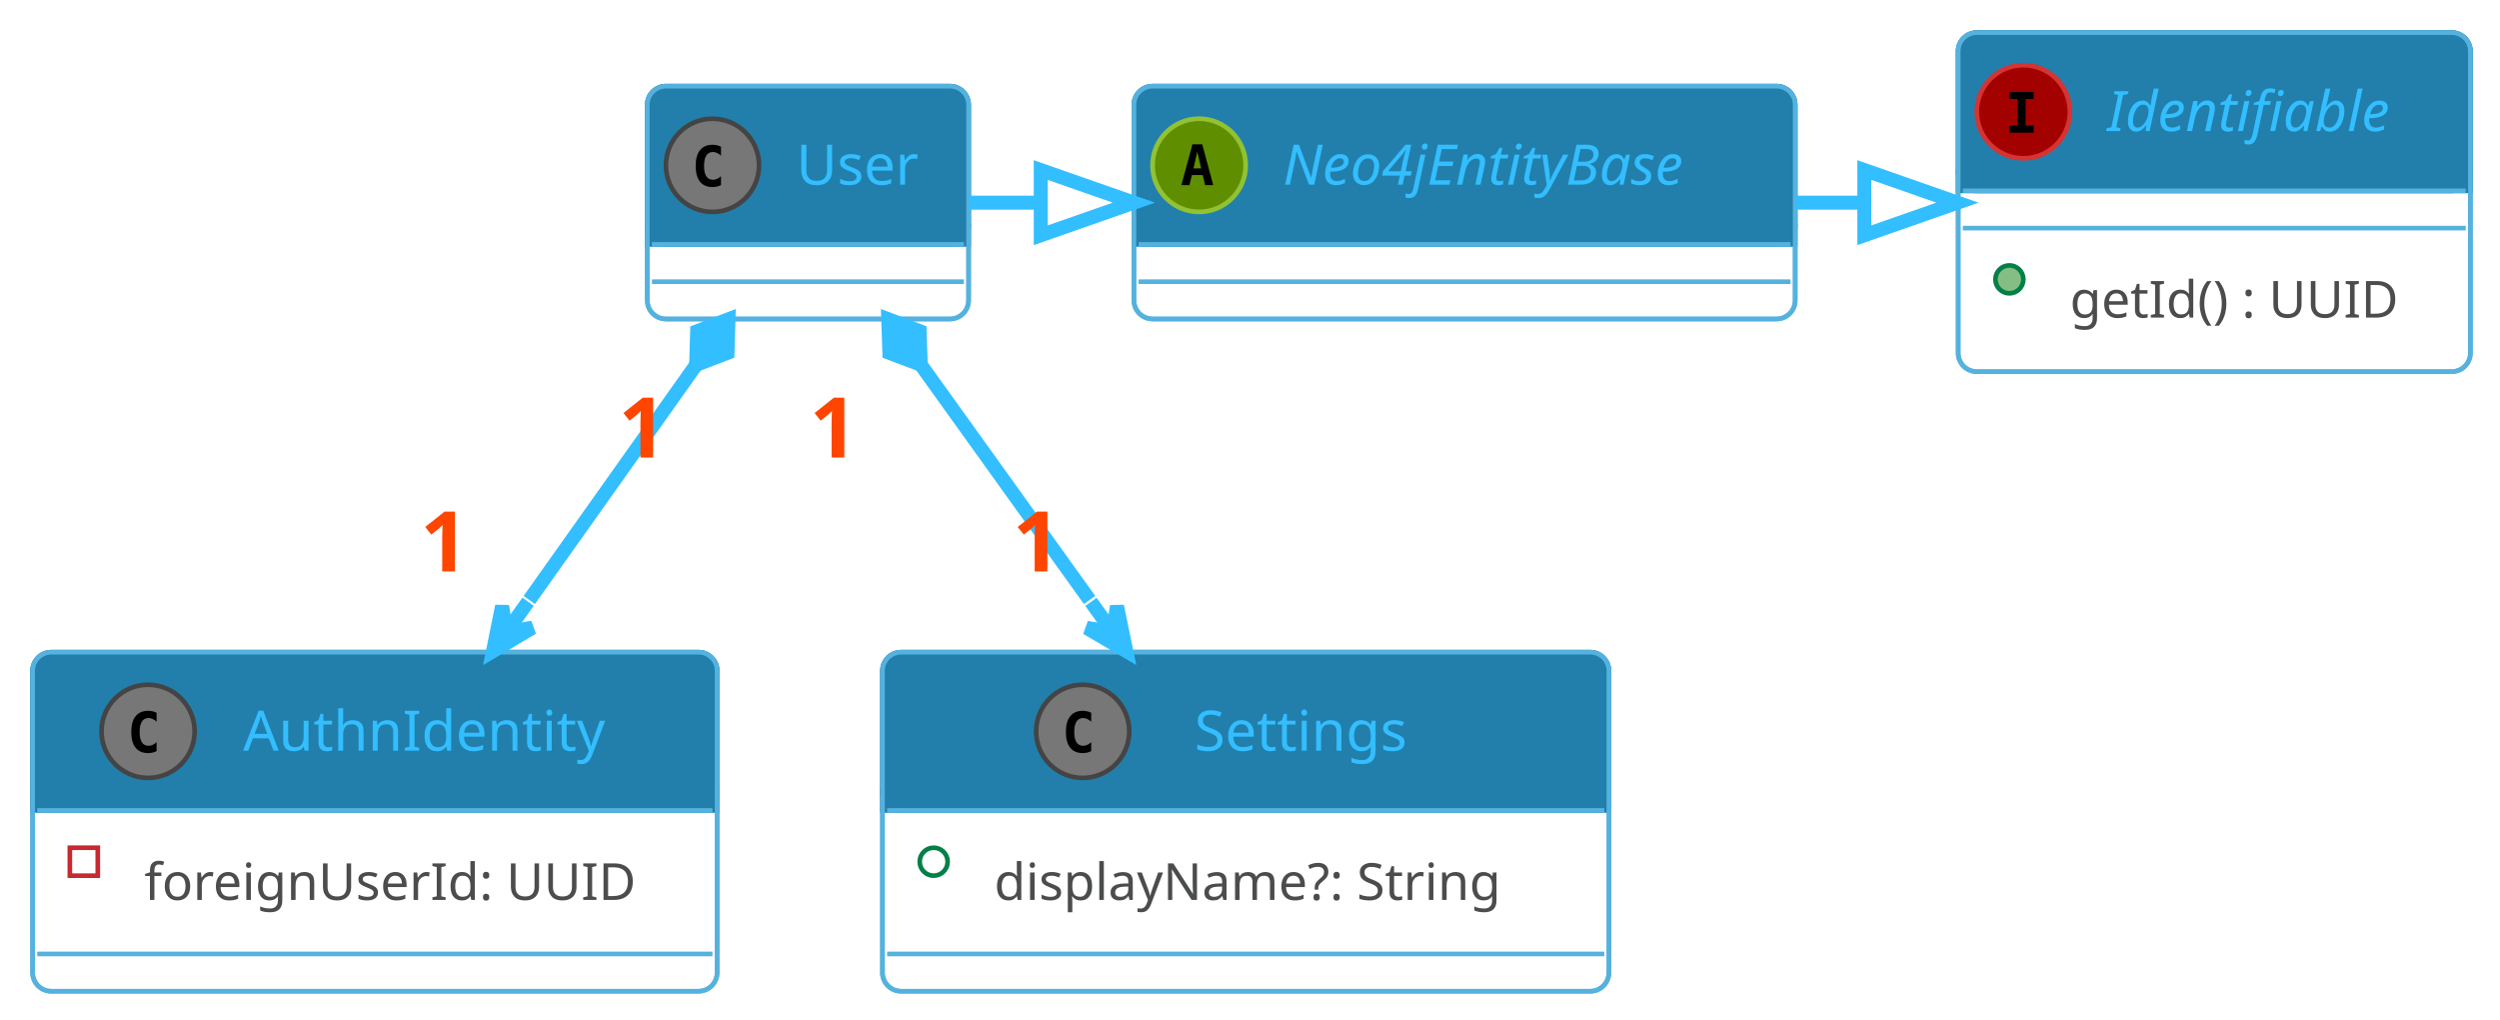
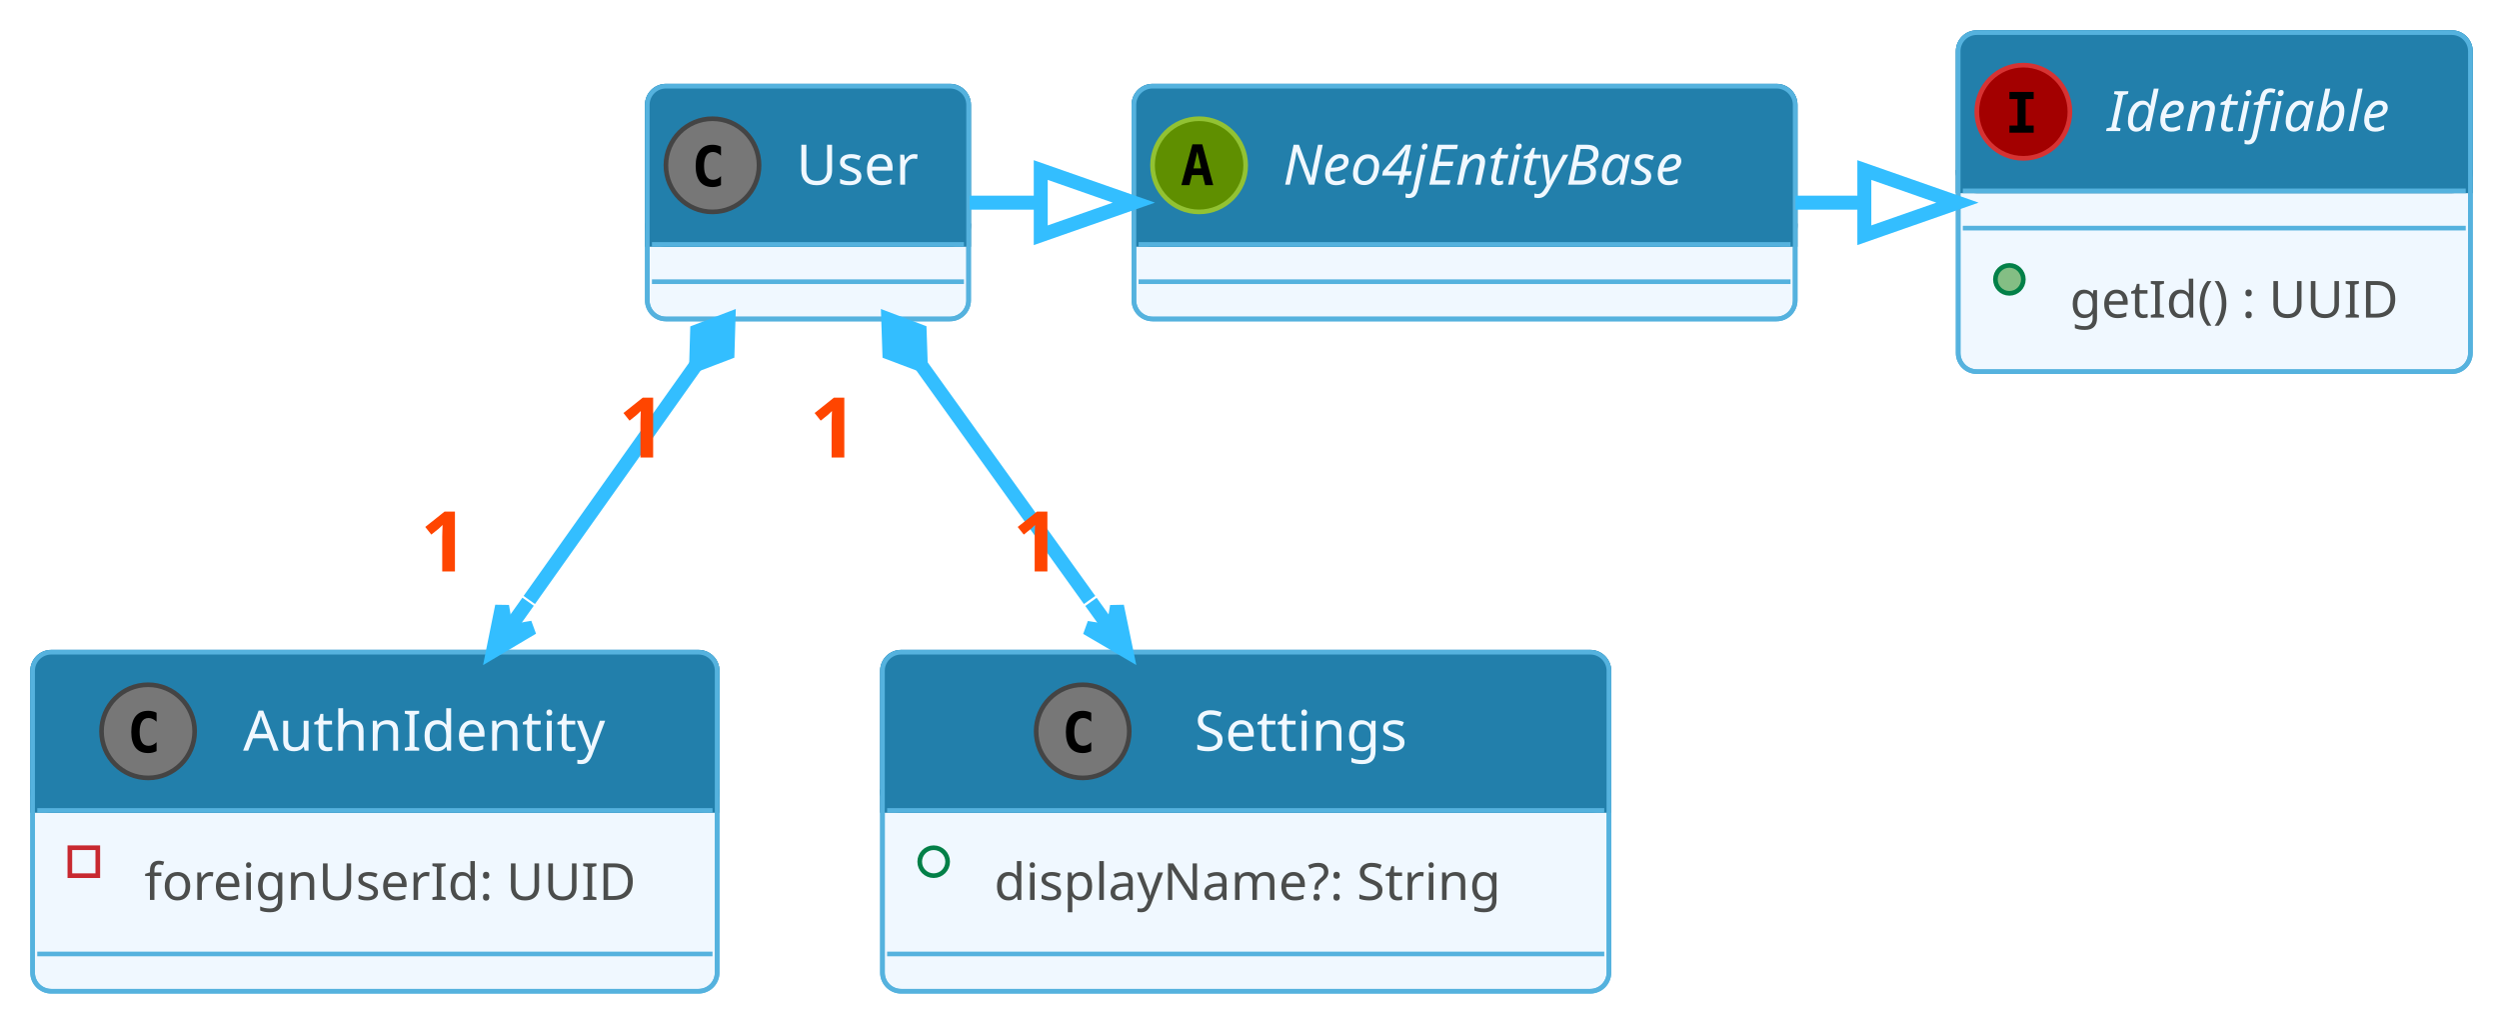
<svg xmlns="http://www.w3.org/2000/svg" contentScriptType="application/ecmascript" contentStyleType="text/css" height="228.125px" preserveAspectRatio="none" style="width:559px;height:228px;background:#00000000;" version="1.1" viewBox="0 0 559 228" width="559.375px" zoomAndPan="magnify">
  <defs />
  <g>
-     <rect codeLine="1" height="75.806" id="Identifiable" rx="4.167" ry="4.167" style="stroke:#55B2DE;stroke-width:1.042;fill:none;" width="114.583" x="438.021" y="7.292" />
+     <rect codeLine="2" fill="#F0F8FF" height="75.806" id="Identifiable" rx="4.167" ry="4.167" style="stroke:#55B2DE;stroke-width:1.042;" width="114.583" x="438.021" y="7.292" />
    <rect fill="#227FAB" height="35.384" rx="4.167" ry="4.167" style="stroke:#227FAB;stroke-width:1.042;" width="114.583" x="438.021" y="7.292" />
    <rect fill="#227FAB" height="4.167" style="stroke:#227FAB;stroke-width:1.042;" width="114.583" x="438.021" y="38.509" />
-     <rect codeLine="1" fill="none" height="75.806" id="Identifiable" rx="4.167" ry="4.167" style="stroke:#55B2DE;stroke-width:1.042;" width="114.583" x="438.021" y="7.292" />
+     <rect codeLine="2" fill="none" height="75.806" id="Identifiable" rx="4.167" ry="4.167" style="stroke:#55B2DE;stroke-width:1.042;" width="114.583" x="438.021" y="7.292" />
    <ellipse cx="452.604" cy="24.984" fill="#A30000" rx="10.417" ry="10.417" style="stroke:#D63333;stroke-width:1.042;" />
    <path d="M449.495,22.152 L449.495,20.557 L454.915,20.557 L454.915,22.152 L453.109,22.152 L453.109,28.076 L454.915,28.076 L454.915,29.671 L449.495,29.671 L449.495,28.076 L451.302,28.076 L451.302,22.152 L449.495,22.152 Z " fill="#000000" />
-     <text fill="#33BEFF" font-family="Verdana" font-size="12.5" font-style="italic" lengthAdjust="spacing" textLength="72.917" x="471.354" y="29.311">Identifiable</text>
+     <text fill="#F0F8FF" font-family="Verdana" font-size="12.5" font-style="italic" lengthAdjust="spacing" textLength="72.917" x="471.354" y="29.311">Identifiable</text>
    <line style="stroke:#55B2DE;stroke-width:1.042;" x1="439.062" x2="551.562" y1="42.676" y2="42.676" />
    <line style="stroke:#55B2DE;stroke-width:1.042;" x1="439.062" x2="551.562" y1="51.009" y2="51.009" />
    <ellipse cx="449.479" cy="62.467" fill="#84BE84" rx="3.125" ry="3.125" style="stroke:#038048;stroke-width:1.042;" />
    <text fill="#4B4D4C" font-family="Verdana" font-size="11.458" lengthAdjust="spacing" textLength="78.125" x="463.021" y="71.02">getId() : UUID</text>
-     <rect codeLine="5" height="52.051" id="Neo4jEntityBase" rx="4.167" ry="4.167" style="stroke:#55B2DE;stroke-width:1.042;fill:none;" width="147.917" x="253.646" y="19.271" />
+     <rect codeLine="6" fill="#F0F8FF" height="52.051" id="Neo4jEntityBase" rx="4.167" ry="4.167" style="stroke:#55B2DE;stroke-width:1.042;" width="147.917" x="253.646" y="19.271" />
    <rect fill="#227FAB" height="35.384" rx="4.167" ry="4.167" style="stroke:#227FAB;stroke-width:1.042;" width="147.917" x="253.646" y="19.271" />
    <rect fill="#227FAB" height="4.167" style="stroke:#227FAB;stroke-width:1.042;" width="147.917" x="253.646" y="50.488" />
-     <rect codeLine="5" fill="none" height="52.051" id="Neo4jEntityBase" rx="4.167" ry="4.167" style="stroke:#55B2DE;stroke-width:1.042;" width="147.917" x="253.646" y="19.271" />
+     <rect codeLine="6" fill="none" height="52.051" id="Neo4jEntityBase" rx="4.167" ry="4.167" style="stroke:#55B2DE;stroke-width:1.042;" width="147.917" x="253.646" y="19.271" />
    <ellipse cx="268.229" cy="36.963" fill="#5F8F00" rx="10.417" ry="10.417" style="stroke:#92C233;stroke-width:1.042;" />
    <path d="M267.822,33.919 L266.976,37.647 L268.685,37.647 L267.822,33.919 Z M266.732,32.275 L268.929,32.275 L271.387,41.39 L269.58,41.39 L269.027,39.144 L266.618,39.144 L266.065,41.39 L264.258,41.39 L266.732,32.275 Z " fill="#000000" />
-     <text fill="#33BEFF" font-family="Verdana" font-size="12.5" font-style="italic" lengthAdjust="spacing" textLength="106.25" x="286.979" y="41.29">Neo4jEntityBase</text>
+     <text fill="#F0F8FF" font-family="Verdana" font-size="12.5" font-style="italic" lengthAdjust="spacing" textLength="106.25" x="286.979" y="41.29">Neo4jEntityBase</text>
    <line style="stroke:#55B2DE;stroke-width:1.042;" x1="254.688" x2="400.521" y1="54.655" y2="54.655" />
    <line style="stroke:#55B2DE;stroke-width:1.042;" x1="254.688" x2="400.521" y1="62.988" y2="62.988" />
-     <rect codeLine="7" height="75.806" id="AuthnIdentity" rx="4.167" ry="4.167" style="stroke:#55B2DE;stroke-width:1.042;fill:none;" width="153.125" x="7.292" y="145.833" />
+     <rect codeLine="8" fill="#F0F8FF" height="75.806" id="AuthnIdentity" rx="4.167" ry="4.167" style="stroke:#55B2DE;stroke-width:1.042;" width="153.125" x="7.292" y="145.833" />
    <rect fill="#227FAB" height="35.384" rx="4.167" ry="4.167" style="stroke:#227FAB;stroke-width:1.042;" width="153.125" x="7.292" y="145.833" />
    <rect fill="#227FAB" height="4.167" style="stroke:#227FAB;stroke-width:1.042;" width="153.125" x="7.292" y="177.051" />
-     <rect codeLine="7" fill="none" height="75.806" id="AuthnIdentity" rx="4.167" ry="4.167" style="stroke:#55B2DE;stroke-width:1.042;" width="153.125" x="7.292" y="145.833" />
+     <rect codeLine="8" fill="none" height="75.806" id="AuthnIdentity" rx="4.167" ry="4.167" style="stroke:#55B2DE;stroke-width:1.042;" width="153.125" x="7.292" y="145.833" />
    <ellipse cx="33.125" cy="163.525" fill="#777777" rx="10.417" ry="10.417" style="stroke:#444444;stroke-width:1.042;" />
    <path d="M35.029,167.952 Q34.606,168.164 34.134,168.278 Q33.662,168.392 33.158,168.392 Q31.302,168.392 30.326,167.188 Q29.365,165.967 29.365,163.672 Q29.365,161.361 30.326,160.156 Q31.302,158.935 33.158,158.935 Q33.662,158.935 34.134,159.049 Q34.622,159.147 35.029,159.375 L35.029,161.377 Q34.574,160.954 34.134,160.758 Q33.695,160.547 33.239,160.547 Q32.246,160.547 31.741,161.344 Q31.237,162.126 31.237,163.672 Q31.237,165.202 31.741,165.983 Q32.246,166.764 33.239,166.764 Q33.695,166.764 34.134,166.569 Q34.574,166.374 35.029,165.951 L35.029,167.952 Z " fill="#000000" />
-     <text fill="#33BEFF" font-family="Verdana" font-size="12.5" lengthAdjust="spacing" textLength="86.458" x="54.375" y="167.853">AuthnIdentity</text>
+     <text fill="#F0F8FF" font-family="Verdana" font-size="12.5" lengthAdjust="spacing" textLength="86.458" x="54.375" y="167.853">AuthnIdentity</text>
    <line style="stroke:#55B2DE;stroke-width:1.042;" x1="8.333" x2="159.375" y1="181.217" y2="181.217" />
    <rect fill="none" height="6.25" style="stroke:#C82930;stroke-width:1.042;" width="6.25" x="15.625" y="189.551" />
    <text fill="#4B4D4C" font-family="Verdana" font-size="11.458" lengthAdjust="spacing" textLength="116.667" x="32.292" y="201.228">foreignUserId: UUID</text>
    <line style="stroke:#55B2DE;stroke-width:1.042;" x1="8.333" x2="159.375" y1="213.306" y2="213.306" />
-     <rect codeLine="11" height="75.806" id="Settings" rx="4.167" ry="4.167" style="stroke:#55B2DE;stroke-width:1.042;fill:none;" width="162.5" x="197.396" y="145.833" />
+     <rect codeLine="12" fill="#F0F8FF" height="75.806" id="Settings" rx="4.167" ry="4.167" style="stroke:#55B2DE;stroke-width:1.042;" width="162.5" x="197.396" y="145.833" />
    <rect fill="#227FAB" height="35.384" rx="4.167" ry="4.167" style="stroke:#227FAB;stroke-width:1.042;" width="162.5" x="197.396" y="145.833" />
    <rect fill="#227FAB" height="4.167" style="stroke:#227FAB;stroke-width:1.042;" width="162.5" x="197.396" y="177.051" />
-     <rect codeLine="11" fill="none" height="75.806" id="Settings" rx="4.167" ry="4.167" style="stroke:#55B2DE;stroke-width:1.042;" width="162.5" x="197.396" y="145.833" />
+     <rect codeLine="12" fill="none" height="75.806" id="Settings" rx="4.167" ry="4.167" style="stroke:#55B2DE;stroke-width:1.042;" width="162.5" x="197.396" y="145.833" />
    <ellipse cx="242.188" cy="163.525" fill="#777777" rx="10.417" ry="10.417" style="stroke:#444444;stroke-width:1.042;" />
    <path d="M244.092,167.952 Q243.669,168.164 243.197,168.278 Q242.725,168.392 242.22,168.392 Q240.365,168.392 239.388,167.188 Q238.428,165.967 238.428,163.672 Q238.428,161.361 239.388,160.156 Q240.365,158.935 242.22,158.935 Q242.725,158.935 243.197,159.049 Q243.685,159.147 244.092,159.375 L244.092,161.377 Q243.636,160.954 243.197,160.758 Q242.757,160.547 242.301,160.547 Q241.309,160.547 240.804,161.344 Q240.299,162.126 240.299,163.672 Q240.299,165.202 240.804,165.983 Q241.309,166.764 242.301,166.764 Q242.757,166.764 243.197,166.569 Q243.636,166.374 244.092,165.951 L244.092,167.952 Z " fill="#000000" />
-     <text fill="#33BEFF" font-family="Verdana" font-size="12.5" lengthAdjust="spacing" textLength="54.167" x="267.188" y="167.853">Settings</text>
+     <text fill="#F0F8FF" font-family="Verdana" font-size="12.5" lengthAdjust="spacing" textLength="54.167" x="267.188" y="167.853">Settings</text>
    <line style="stroke:#55B2DE;stroke-width:1.042;" x1="198.438" x2="358.854" y1="181.217" y2="181.217" />
    <ellipse cx="208.854" cy="192.676" rx="3.125" ry="3.125" style="stroke:#038048;stroke-width:1.042;fill:none;" />
    <text fill="#4B4D4C" font-family="Verdana" font-size="11.458" lengthAdjust="spacing" textLength="126.042" x="222.396" y="201.228">displayName?: String</text>
    <line style="stroke:#55B2DE;stroke-width:1.042;" x1="198.438" x2="358.854" y1="213.306" y2="213.306" />
-     <rect height="52.051" id="User" rx="4.167" ry="4.167" style="stroke:#55B2DE;stroke-width:1.042;fill:none;" width="71.875" x="144.792" y="19.271" />
+     <rect fill="#F0F8FF" height="52.051" id="User" rx="4.167" ry="4.167" style="stroke:#55B2DE;stroke-width:1.042;" width="71.875" x="144.792" y="19.271" />
    <rect fill="#227FAB" height="35.384" rx="4.167" ry="4.167" style="stroke:#227FAB;stroke-width:1.042;" width="71.875" x="144.792" y="19.271" />
    <rect fill="#227FAB" height="4.167" style="stroke:#227FAB;stroke-width:1.042;" width="71.875" x="144.792" y="50.488" />
    <rect fill="none" height="52.051" id="User" rx="4.167" ry="4.167" style="stroke:#55B2DE;stroke-width:1.042;" width="71.875" x="144.792" y="19.271" />
    <ellipse cx="159.375" cy="36.963" fill="#777777" rx="10.417" ry="10.417" style="stroke:#444444;stroke-width:1.042;" />
    <path d="M161.279,41.39 Q160.856,41.602 160.384,41.715 Q159.912,41.829 159.408,41.829 Q157.552,41.829 156.576,40.625 Q155.615,39.404 155.615,37.109 Q155.615,34.798 156.576,33.594 Q157.552,32.373 159.408,32.373 Q159.912,32.373 160.384,32.487 Q160.872,32.585 161.279,32.812 L161.279,34.815 Q160.824,34.391 160.384,34.196 Q159.945,33.984 159.489,33.984 Q158.496,33.984 157.992,34.782 Q157.487,35.563 157.487,37.109 Q157.487,38.639 157.992,39.421 Q158.496,40.202 159.489,40.202 Q159.945,40.202 160.384,40.007 Q160.824,39.811 161.279,39.388 L161.279,41.39 Z " fill="#000000" />
-     <text fill="#33BEFF" font-family="Verdana" font-size="12.5" lengthAdjust="spacing" textLength="30.208" x="178.125" y="41.29">User</text>
+     <text fill="#F0F8FF" font-family="Verdana" font-size="12.5" lengthAdjust="spacing" textLength="30.208" x="178.125" y="41.29">User</text>
    <line style="stroke:#55B2DE;stroke-width:1.042;" x1="145.833" x2="215.625" y1="54.655" y2="54.655" />
    <line style="stroke:#55B2DE;stroke-width:1.042;" x1="145.833" x2="215.625" y1="62.988" y2="62.988" />
-     <path codeLine="15" d="M401.635,45.312 C406.729,45.312 411.823,45.312 416.917,45.312 " fill="none" id="Neo4jEntityBase-to-Identifiable" style="stroke:#33BEFF;stroke-width:3.125;" />
+     <path codeLine="16" d="M401.635,45.312 C406.729,45.312 411.823,45.312 416.917,45.312 " fill="none" id="Neo4jEntityBase-to-Identifiable" style="stroke:#33BEFF;stroke-width:3.125;" />
    <polygon fill="none" points="417.031,38.021,437.865,45.312,417.031,52.604,417.031,38.021" style="stroke:#33BEFF;stroke-width:3.125;" />
-     <path codeLine="16" d="M216.875,45.312 C222.135,45.312 227.406,45.312 232.677,45.312 " fill="none" id="User-to-Neo4jEntityBase" style="stroke:#33BEFF;stroke-width:3.125;" />
+     <path codeLine="17" d="M216.875,45.312 C222.135,45.312 227.406,45.312 232.677,45.312 " fill="none" id="User-to-Neo4jEntityBase" style="stroke:#33BEFF;stroke-width:3.125;" />
    <polygon fill="none" points="232.802,38.021,253.635,45.312,232.802,52.604,232.802,38.021" style="stroke:#33BEFF;stroke-width:3.125;" />
-     <path codeLine="18" d="M155.72,81.576 C155.72,81.576 130.479,117.146 118.396,134.156 " fill="none" id="User-AuthnIdentity" style="stroke:#33BEFF;stroke-width:3.125;" />
+     <path codeLine="19" d="M155.72,81.576 C155.72,81.576 130.479,117.146 118.396,134.156 " fill="none" id="User-AuthnIdentity" style="stroke:#33BEFF;stroke-width:3.125;" />
    <polygon fill="#33BEFF" points="110.281,145.583,119.107,140.353,113.297,141.337,112.313,135.527,110.281,145.583" style="stroke:#33BEFF;stroke-width:3.125;" />
    <line style="stroke:#33BEFF;stroke-width:3.125;" x1="113.297" x2="118.125" y1="141.337" y2="134.547" />
    <polygon fill="#33BEFF" points="162.958,71.385,155.942,74.068,155.72,81.576,162.736,78.894,162.958,71.385" style="stroke:#33BEFF;stroke-width:3.125;" />
    <text fill="#FF4500" font-family="Verdana" font-size="18.75" font-weight="bold" lengthAdjust="spacing" textLength="13.542" x="138.351" y="102.308">1</text>
    <text fill="#FF4500" font-family="Verdana" font-size="18.75" font-weight="bold" lengthAdjust="spacing" textLength="13.542" x="94.014" y="127.788">1</text>
-     <path codeLine="19" d="M205.966,81.548 C205.966,81.548 231.521,117.146 243.729,134.156 " fill="none" id="User-Settings" style="stroke:#33BEFF;stroke-width:3.125;" />
+     <path codeLine="20" d="M205.966,81.548 C205.966,81.548 231.521,117.146 243.729,134.156 " fill="none" id="User-Settings" style="stroke:#33BEFF;stroke-width:3.125;" />
    <polygon fill="#33BEFF" points="251.938,145.583,249.86,135.537,248.902,141.351,243.088,140.393,251.938,145.583" style="stroke:#33BEFF;stroke-width:3.125;" />
    <line style="stroke:#33BEFF;stroke-width:3.125;" x1="248.902" x2="244.036" y1="141.351" y2="134.583" />
    <polygon fill="#33BEFF" points="198.688,71.385,198.939,78.893,205.966,81.548,205.714,74.04,198.688,71.385" style="stroke:#33BEFF;stroke-width:3.125;" />
    <text fill="#FF4500" font-family="Verdana" font-size="18.75" font-weight="bold" lengthAdjust="spacing" textLength="13.542" x="181.115" y="102.308">1</text>
    <text fill="#FF4500" font-family="Verdana" font-size="18.75" font-weight="bold" lengthAdjust="spacing" textLength="13.542" x="226.538" y="127.788">1</text>
  </g>
</svg>
